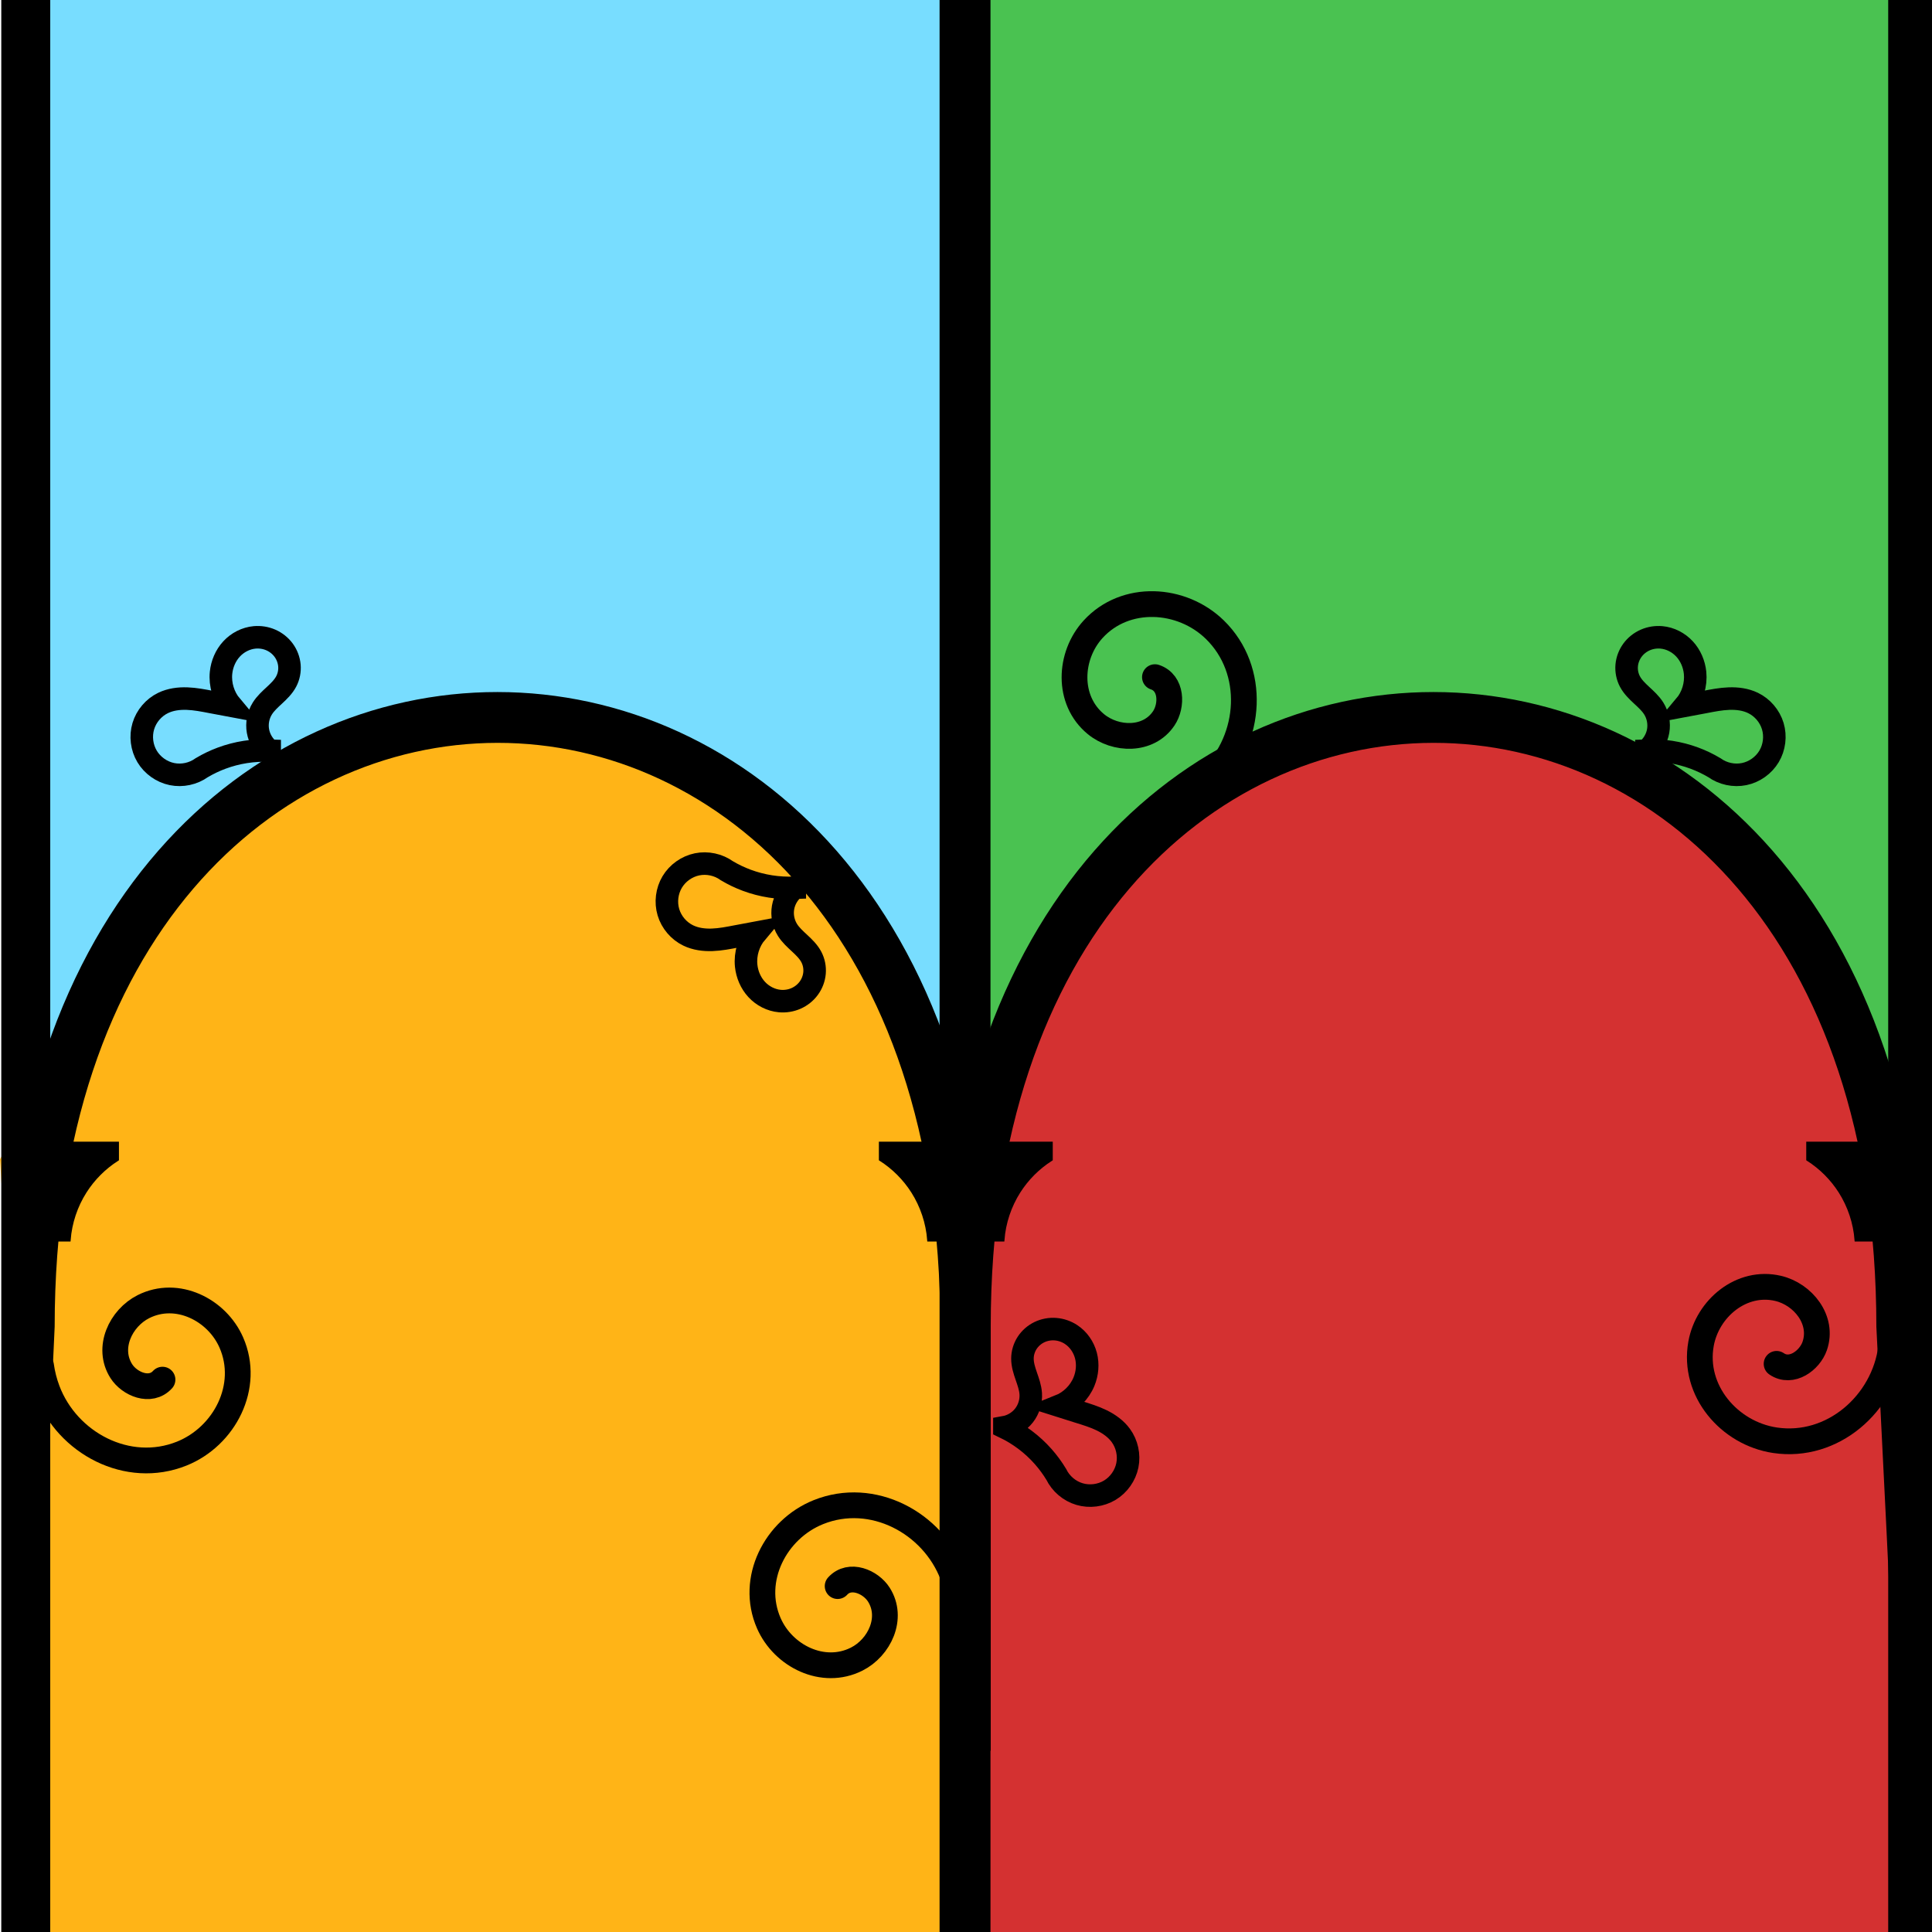
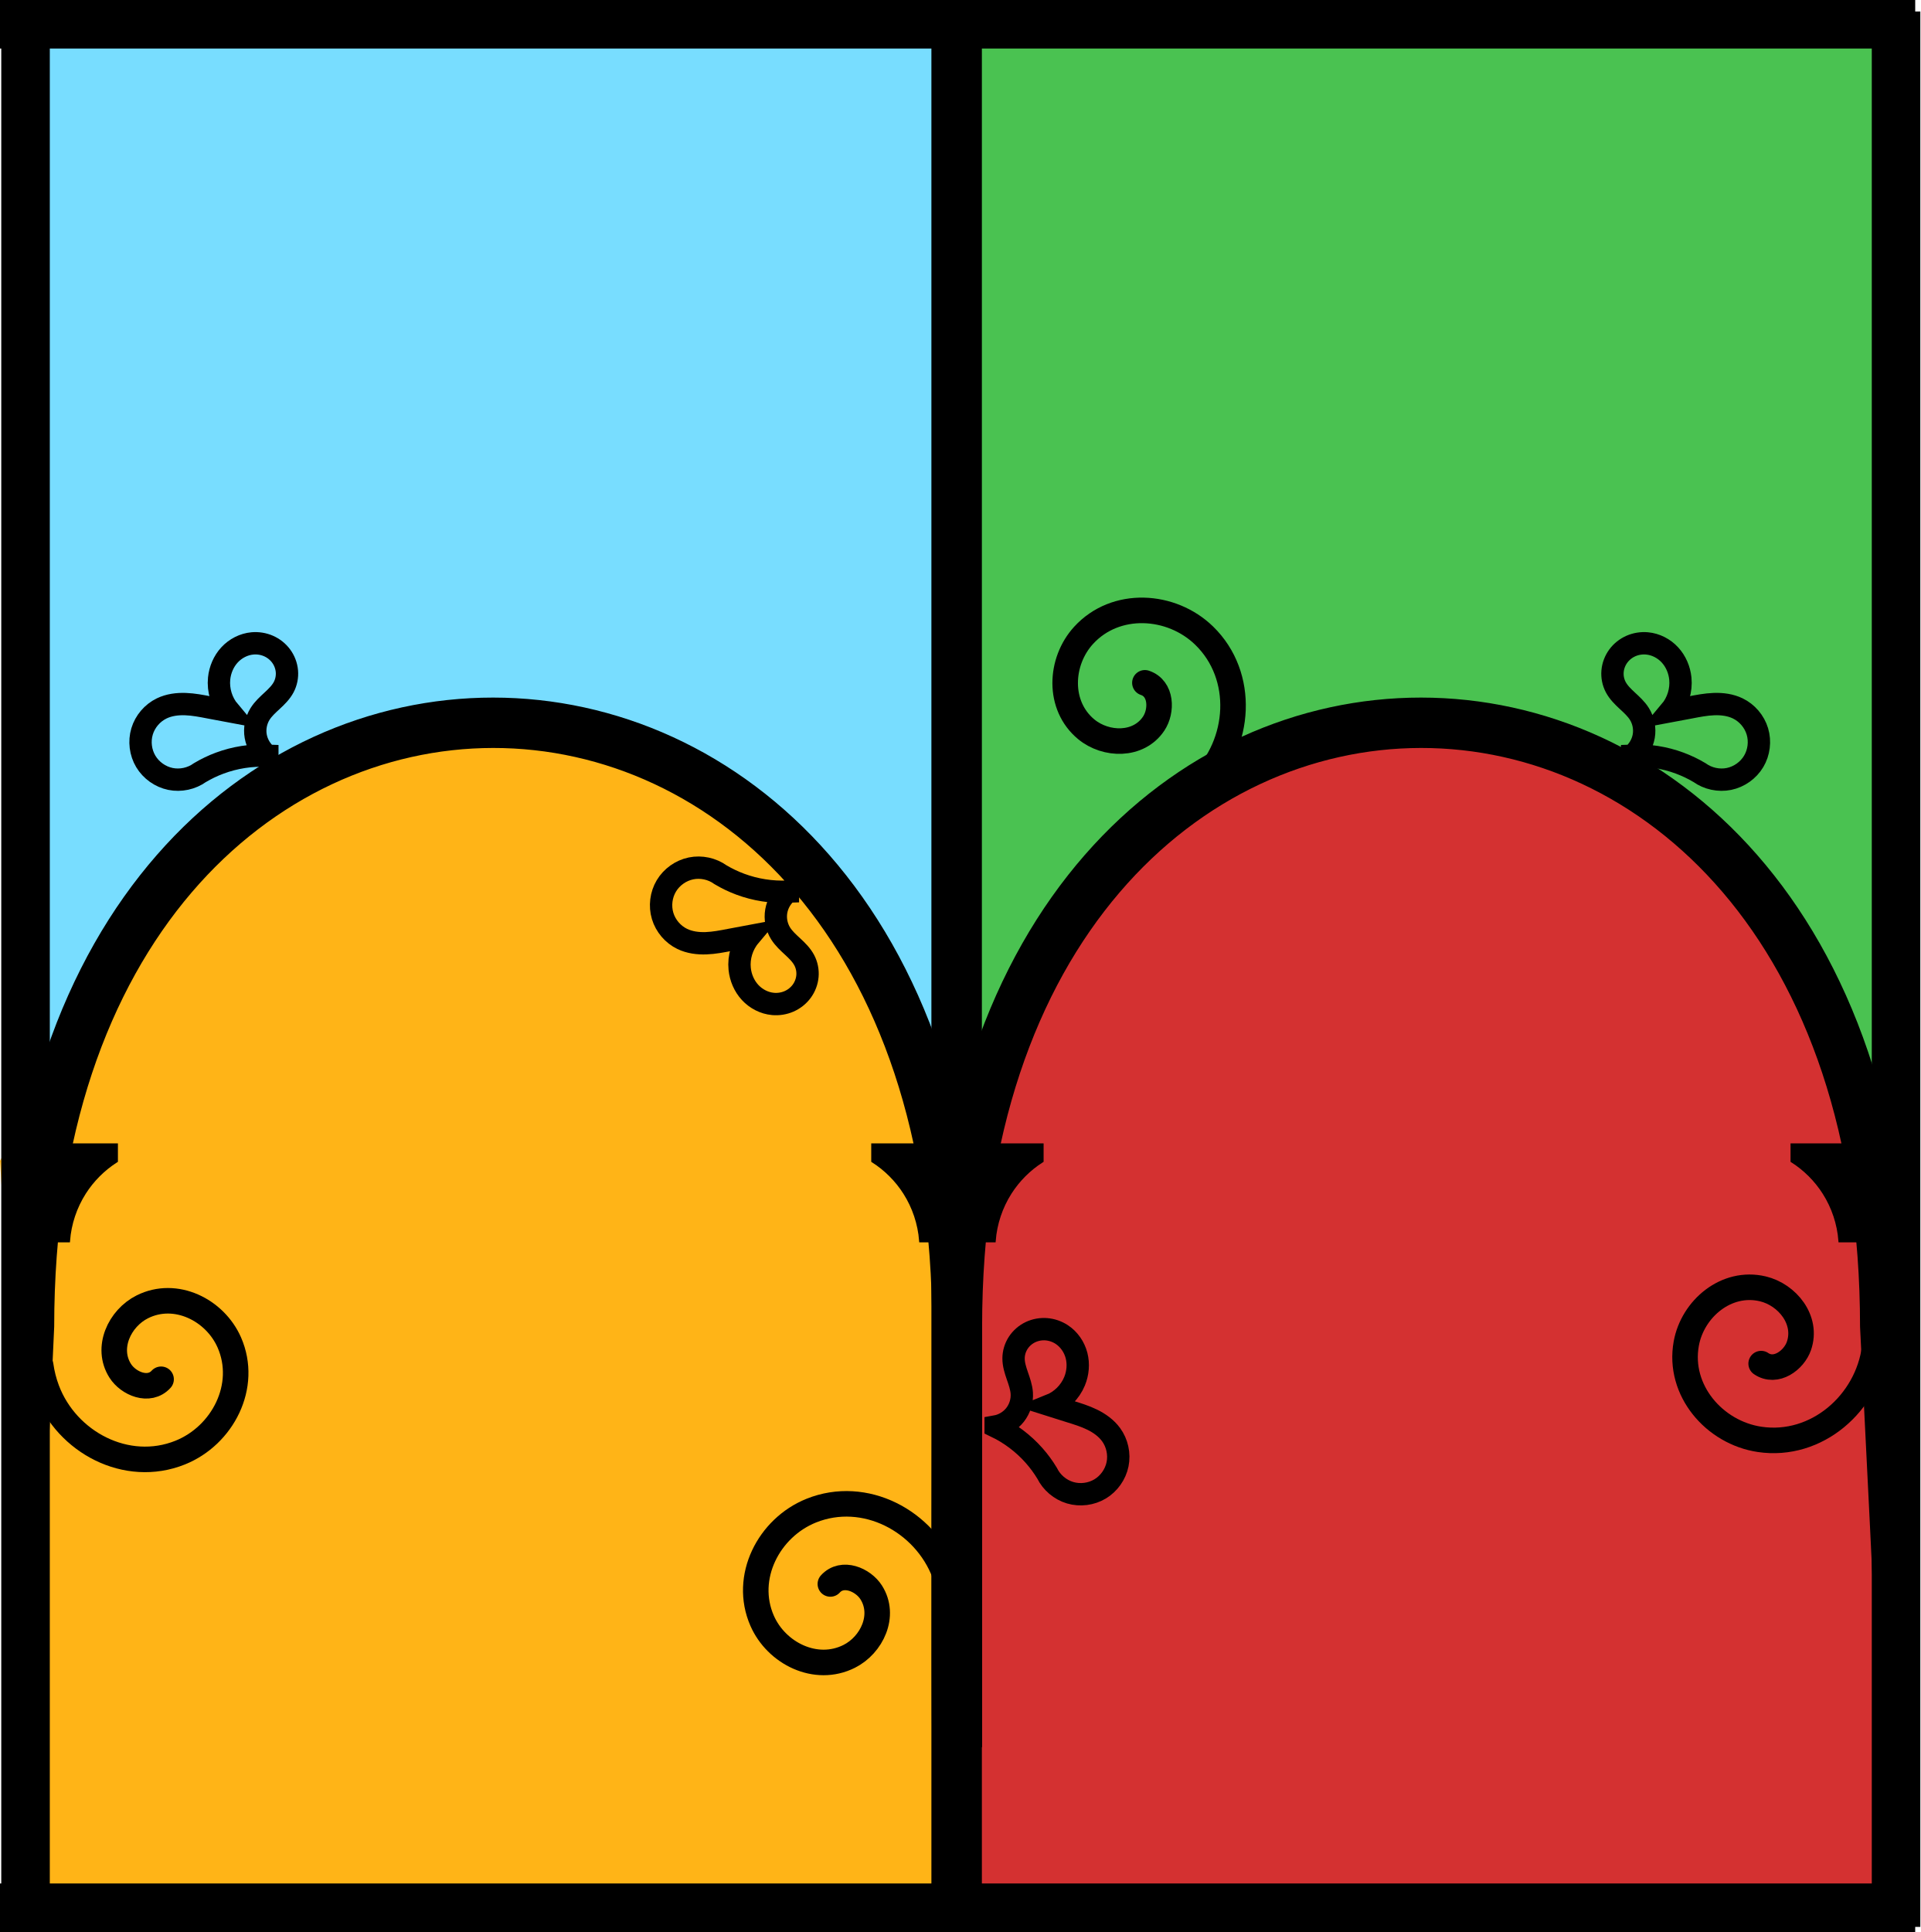
- <svg xmlns="http://www.w3.org/2000/svg" width="600" height="600" id="svg2" version="1.1">
+ <svg xmlns="http://www.w3.org/2000/svg" width="601.602" height="605.205" id="svg2" version="1.1">
  <defs id="defs4">
    <clipPath clipPathUnits="userSpaceOnUse" id="clipPath3938">
      <rect style="fill:none;stroke:#000000;stroke-width:1;stroke-linecap:square;stroke-linejoin:miter;stroke-miterlimit:4;stroke-dasharray:none;stroke-dashoffset:15;stroke-opacity:1" id="rect3940" width="436.162" height="395.645" x="1506.31" y="1540.959" />
    </clipPath>
  </defs>
-   <g id="layer1" transform="translate(-8.8970245e-5,-452.3622)">
+   <g id="layer1" transform="translate(1.2670833e-7,-448.7597)">
    <path id="path4973" d="M 298.125,452.362 H 590 v 380 H 298.125 Z" style="fill:#4ac251;fill-opacity:1;stroke:none;stroke-width:1.182" />
    <path id="path4977" d="M 8.125,452.362 H 300 v 380 H 8.125 Z" style="fill:#78ddff;fill-opacity:1;stroke:none;stroke-width:1.182" />
    <flowRoot transform="translate(0,452.3622)" style="font-style:normal;font-weight:normal;line-height:0.01%;font-family:sans-serif;letter-spacing:0px;word-spacing:0px;fill:#000000;fill-opacity:1;stroke:none" id="flowRoot4961" xml:space="preserve">
      <flowRegion id="flowRegion4963" style="font-family:sans-serif">
        <rect y="1353.532" x="35.788" height="181.921" width="692.891" id="rect4965" />
      </flowRegion>
      <flowPara id="flowPara4967" style="font-size:40px;line-height:1.25;font-family:sans-serif"> </flowPara>
    </flowRoot>
-     <path id="path4975" d="m 300,812.362 c 80,-200 220,-180 300,0 l -10,240 -290,0 z" style="fill:#d43131;fill-opacity:1;stroke:none;stroke-width:1.077" />
+     <path id="path4975" d="m 300,812.362 c 80,-200 220,-180 300,0 L 590,1052.362 H 300 Z" style="fill:#d43131;fill-opacity:1;stroke:none;stroke-width:1.077" />
    <path id="path4979" d="m 0,812.362 c 100,-180 220,-200 300,-3.283 v 243.283 H 15 Z" style="fill:#ffb417;fill-opacity:1;stroke:none;stroke-width:1.076" />
    <path id="path4981" d="M 16.3,864.342 10,1002.362 1.999,995.342 v -131 c 0,-261.949 305,-261.74 305,0 v 131 h -14.301 c -0.327,-13.676 0,-131 0,-131 0,-242.796 -276.398,-242.422 -276.398,0 z" style="fill:#000000;fill-opacity:1;stroke:#000000;stroke-width:1.356;stroke-linecap:square;stroke-linejoin:miter;stroke-miterlimit:4;stroke-dashoffset:15;stroke-opacity:1" />
    <path style="fill:#000000;fill-opacity:1;stroke:#000000;stroke-width:1.356;stroke-linecap:square;stroke-linejoin:miter;stroke-miterlimit:4;stroke-dashoffset:15;stroke-opacity:1" d="m 306.999,864.342 v 131 h -14.301 v -131 c 0,-261.949 305,-261.74 305,0 v 131 L 590,1002.362 c -0.327,-13.676 -6.603,-138.02 -6.603,-138.02 0,-242.796 -276.398,-242.422 -276.398,0 z" id="path4983" />
    <path id="path4985" d="M 306.849,452.362 V 1052.362 H 292.548 V 452.362 Z" style="fill:#000000;fill-opacity:1;stroke:#000000;stroke-width:1.509;stroke-linecap:square;stroke-linejoin:miter;stroke-miterlimit:4;stroke-dashoffset:15;stroke-opacity:1" />
    <path transform="matrix(-0.2168837,0.3785809,-0.3785809,-0.2168837,369.8263,1272.504)" d="m -415.101,1081.376 c 12.508,2.765 14.376,18.843 9.314,28.467 -9.124,17.349 -32.537,19.157 -47.699,9.11 -22.324,-14.792 -24.086,-46.422 -8.906,-66.93 20.27,-27.383 60.376,-29.078 86.162,-8.701 32.486,25.671 34.102,74.362 8.497,105.394 -3.865,4.684 -8.258,8.929 -13.062,12.643" id="path4995" style="fill:none;stroke:#000000;stroke-width:18.336;stroke-linecap:round;stroke-linejoin:round;stroke-miterlimit:4;stroke-dasharray:none;stroke-opacity:1" />
    <path style="fill:none;stroke:#000000;stroke-width:18.336;stroke-linecap:round;stroke-linejoin:round;stroke-miterlimit:4;stroke-dasharray:none;stroke-opacity:1" id="path4997" d="m -415.101,1081.376 c 12.508,2.765 14.376,18.843 9.314,28.467 -9.124,17.349 -32.537,19.157 -47.699,9.11 -22.324,-14.792 -24.086,-46.422 -8.906,-66.93 20.27,-27.383 60.376,-29.078 86.162,-8.701 32.486,25.671 34.102,74.362 8.497,105.394 -3.865,4.684 -8.258,8.929 -13.062,12.643" transform="matrix(0.2168837,-0.3785809,0.3785809,0.2168837,-59.224,553.2577)" />
    <path id="path4999" d="m 246.835,728.078 c -5.064,0.226 -10.171,-0.575 -14.922,-2.341 -2.143,-0.797 -4.213,-1.787 -6.178,-2.956 -2.632,-1.905 -6.076,-2.646 -9.259,-1.991 -3.183,0.655 -6.055,2.696 -7.72,5.486 -1.666,2.79 -2.1,6.286 -1.166,9.399 0.933,3.112 3.219,5.793 6.145,7.206 2.291,1.107 4.893,1.442 7.436,1.352 2.543,-0.089 5.052,-0.585 7.55,-1.067 2.052,-0.397 4.106,-0.786 6.161,-1.168 -2.362,2.813 -3.527,6.6 -3.154,10.254 0.278,2.726 1.404,5.377 3.262,7.391 1.858,2.014 4.453,3.361 7.182,3.604 1.706,0.152 3.451,-0.122 5.021,-0.809 1.569,-0.686 2.959,-1.785 3.973,-3.166 1.014,-1.38 1.649,-3.04 1.796,-4.747 0.147,-1.707 -0.198,-3.455 -0.998,-4.97 -0.876,-1.659 -2.253,-2.991 -3.628,-4.266 -1.376,-1.276 -2.793,-2.548 -3.787,-4.14 -1.282,-2.054 -1.776,-4.588 -1.359,-6.974 0.417,-2.386 1.742,-4.601 3.645,-6.098 z" style="fill:none;stroke:#000000;stroke-width:7;stroke-linecap:butt;stroke-linejoin:miter;stroke-miterlimit:4;stroke-dasharray:none;stroke-opacity:1" />
    <path style="fill:none;stroke:#000000;stroke-width:7;stroke-linecap:butt;stroke-linejoin:miter;stroke-miterlimit:4;stroke-dasharray:none;stroke-opacity:1" d="m 83.754,685.473 c -5.064,-0.226 -10.171,0.575 -14.922,2.341 -2.143,0.797 -4.213,1.787 -6.178,2.956 -2.632,1.905 -6.076,2.646 -9.259,1.991 -3.182,-0.655 -6.054,-2.696 -7.72,-5.485 -1.666,-2.79 -2.1,-6.286 -1.166,-9.398 0.933,-3.112 3.219,-5.793 6.145,-7.206 2.291,-1.107 4.893,-1.442 7.436,-1.352 2.543,0.089 5.052,0.585 7.55,1.067 2.052,0.397 4.106,0.786 6.161,1.168 -2.362,-2.813 -3.527,-6.6 -3.154,-10.254 0.278,-2.726 1.404,-5.377 3.262,-7.391 1.858,-2.014 4.453,-3.361 7.182,-3.604 1.706,-0.152 3.451,0.122 5.021,0.809 1.569,0.686 2.959,1.785 3.973,3.166 1.014,1.38 1.649,3.04 1.796,4.747 0.147,1.707 -0.198,3.455 -0.998,4.97 -0.876,1.659 -2.253,2.991 -3.628,4.266 -1.376,1.276 -2.793,2.548 -3.787,4.14 -1.282,2.054 -1.776,4.588 -1.359,6.974 0.417,2.386 1.742,4.601 3.645,6.098 z" id="path5001" />
    <path transform="matrix(0.4339651,0.04512591,-0.04512591,0.4339651,587.6124,212.1067)" d="m -415.101,1081.376 c 12.508,2.765 14.376,18.843 9.314,28.467 -9.124,17.349 -32.537,19.157 -47.699,9.11 -22.324,-14.792 -24.086,-46.422 -8.906,-66.93 20.27,-27.383 60.376,-29.078 86.162,-8.701 32.486,25.671 34.102,74.362 8.497,105.394 -3.865,4.684 -8.258,8.929 -13.062,12.643" id="path5003" style="fill:none;stroke:#000000;stroke-width:18.336;stroke-linecap:round;stroke-linejoin:round;stroke-miterlimit:4;stroke-dasharray:none;stroke-opacity:1" />
    <path style="fill:none;stroke:#000000;stroke-width:7;stroke-linecap:butt;stroke-linejoin:miter;stroke-miterlimit:4;stroke-dasharray:none;stroke-opacity:1" d="m 511.312,685.473 c 5.064,-0.226 10.171,0.575 14.922,2.341 2.143,0.797 4.213,1.787 6.178,2.956 2.632,1.905 6.076,2.646 9.259,1.991 3.183,-0.655 6.054,-2.696 7.72,-5.486 1.666,-2.79 2.1,-6.286 1.166,-9.398 -0.933,-3.112 -3.219,-5.793 -6.145,-7.206 -2.291,-1.107 -4.893,-1.442 -7.436,-1.352 -2.543,0.089 -5.052,0.585 -7.55,1.068 -2.052,0.397 -4.106,0.786 -6.161,1.168 2.362,-2.813 3.527,-6.6 3.154,-10.254 -0.278,-2.726 -1.404,-5.377 -3.262,-7.391 -1.858,-2.014 -4.453,-3.361 -7.182,-3.604 -1.706,-0.152 -3.451,0.122 -5.021,0.809 -1.569,0.686 -2.959,1.785 -3.973,3.166 -1.014,1.38 -1.649,3.04 -1.796,4.747 -0.147,1.707 0.198,3.455 0.998,4.97 0.876,1.659 2.253,2.991 3.628,4.266 1.376,1.276 2.793,2.548 3.787,4.14 1.282,2.054 1.776,4.588 1.359,6.974 -0.417,2.386 -1.742,4.601 -3.645,6.098 z" id="path5005" />
    <path id="path5007" d="m 311.922,895.618 c 4.572,2.189 8.698,5.304 12.054,9.102 1.514,1.713 2.872,3.563 4.054,5.52 1.422,2.921 4.11,5.199 7.226,6.122 3.115,0.923 6.61,0.478 9.395,-1.196 2.785,-1.674 4.816,-4.553 5.461,-7.737 0.645,-3.185 -0.106,-6.627 -2.02,-9.253 -1.498,-2.056 -3.635,-3.579 -5.92,-4.7 -2.284,-1.121 -4.73,-1.867 -7.161,-2.62 -1.997,-0.618 -3.991,-1.243 -5.983,-1.876 3.41,-1.367 6.223,-4.156 7.617,-7.555 1.04,-2.535 1.298,-5.404 0.61,-8.056 -0.689,-2.652 -2.341,-5.064 -4.633,-6.566 -1.433,-0.939 -3.101,-1.52 -4.809,-1.655 -1.708,-0.135 -3.451,0.179 -4.997,0.917 -1.546,0.739 -2.888,1.903 -3.822,3.339 -0.934,1.436 -1.455,3.14 -1.464,4.853 -0.01,1.876 0.576,3.699 1.187,5.473 0.612,1.774 1.261,3.565 1.387,5.437 0.162,2.416 -0.598,4.883 -2.091,6.79 -1.493,1.907 -3.706,3.236 -6.091,3.658 z" style="fill:none;stroke:#000000;stroke-width:7;stroke-linecap:butt;stroke-linejoin:miter;stroke-miterlimit:4;stroke-dasharray:none;stroke-opacity:1" />
    <path transform="matrix(0.2987112,0.3180152,0.3180152,-0.2987112,331.8407,1330.944)" d="m -415.101,1081.376 c 12.508,2.765 14.376,18.843 9.314,28.467 -9.124,17.349 -32.537,19.157 -47.699,9.11 -22.324,-14.792 -24.086,-46.422 -8.906,-66.93 20.27,-27.383 60.376,-29.078 86.162,-8.701 32.486,25.671 34.102,74.362 8.497,105.394 -3.865,4.684 -8.258,8.929 -13.062,12.643" id="path5009" style="fill:none;stroke:#000000;stroke-width:18.336;stroke-linecap:round;stroke-linejoin:round;stroke-miterlimit:4;stroke-dasharray:none;stroke-opacity:1" />
    <path id="path5046" d="m 301.443,837.427 h 10 c 0.408,-5.308 2.142,-10.509 5,-15 2.551,-4.009 5.991,-7.449 10,-10 v -5 h -25 z" style="fill:#000000;fill-opacity:1;stroke:#000000;stroke-width:1px;stroke-linecap:butt;stroke-linejoin:miter;stroke-opacity:1" />
    <path style="fill:#000000;fill-opacity:1;stroke:#000000;stroke-width:1px;stroke-linecap:butt;stroke-linejoin:miter;stroke-opacity:1" d="m 298.443,837.427 h -10 c -0.408,-5.308 -2.142,-10.509 -5,-15 -2.551,-4.009 -5.991,-7.449 -10,-10 v -5 h 25 z" id="path5050" />
    <path id="path5054" d="m 586.443,837.427 h -10 c -0.408,-5.308 -2.142,-10.509 -5,-15 -2.551,-4.009 -5.991,-7.449 -10,-10 v -5 h 25 z" style="fill:#000000;fill-opacity:1;stroke:#000000;stroke-width:1px;stroke-linecap:butt;stroke-linejoin:miter;stroke-opacity:1" />
    <path style="fill:#000000;fill-opacity:1;stroke:#000000;stroke-width:1px;stroke-linecap:butt;stroke-linejoin:miter;stroke-opacity:1" d="m 11.443,837.427 h 10 c 0.408,-5.308 2.142,-10.509 5,-15 2.551,-4.009 5.991,-7.449 10,-10 v -5 h -25 z" id="path5058" />
    <path style="fill:none;stroke:#000000;stroke-width:15.205;stroke-linecap:butt;stroke-linejoin:miter;stroke-miterlimit:4;stroke-dasharray:none;stroke-opacity:1" d="m 594,452.362 c 0,600 0,600 0,600" id="path957" />
    <path style="fill:none;stroke:#000000;stroke-width:15.205;stroke-linecap:butt;stroke-linejoin:miter;stroke-miterlimit:4;stroke-dasharray:none;stroke-opacity:1" d="M 8,452.362 C 8,1052.362 8,1052.362 8,1052.362" id="path957-0" />
+     <path style="fill:none;stroke:#000000;stroke-width:15.205;stroke-linecap:butt;stroke-linejoin:miter;stroke-miterlimit:4;stroke-dasharray:none;stroke-opacity:1" d="M 600,456.362 C 0,456.362 0,456.362 0,456.362" id="path957-0-7" />
+     <path style="fill:none;stroke:#000000;stroke-width:15.205;stroke-linecap:butt;stroke-linejoin:miter;stroke-miterlimit:4;stroke-dasharray:none;stroke-opacity:1" d="M 600,1046.362 C 0,1046.362 0,1046.362 0,1046.362" id="path957-0-7-3" />
  </g>
-   <g id="layer2" />
+   <g id="layer2" transform="translate(8.9126708e-5,3.60254)" />
</svg>
